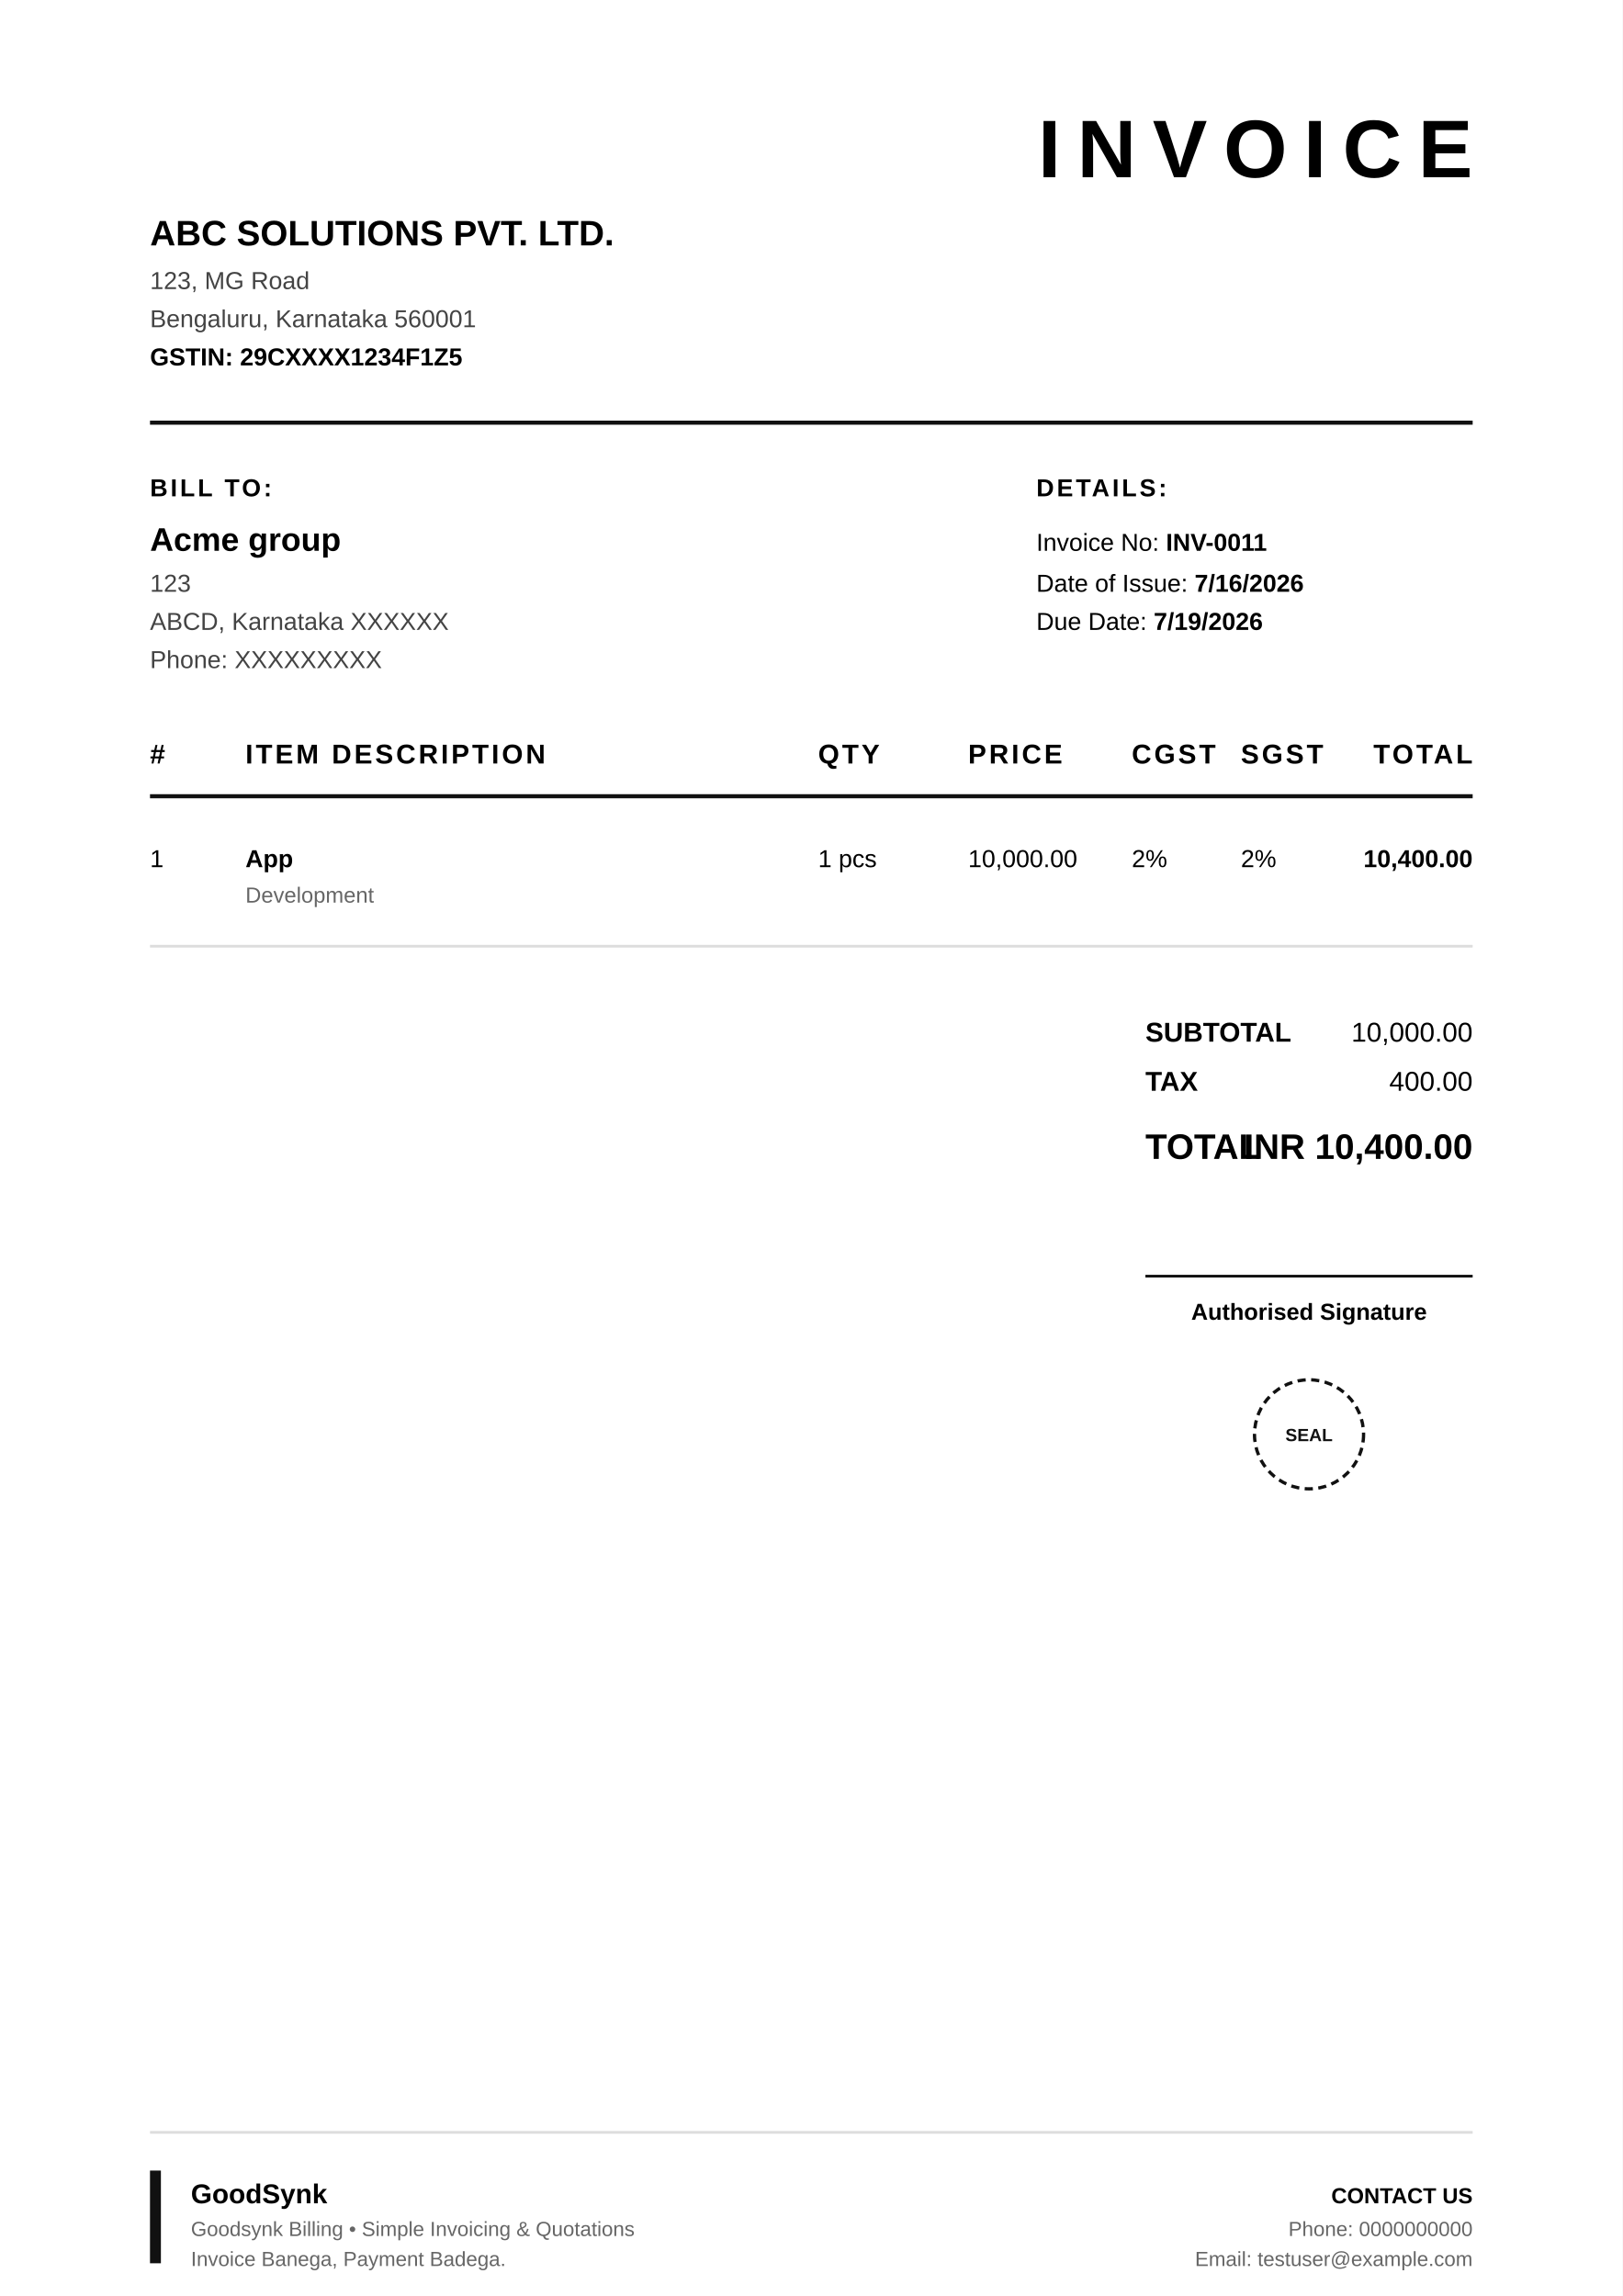
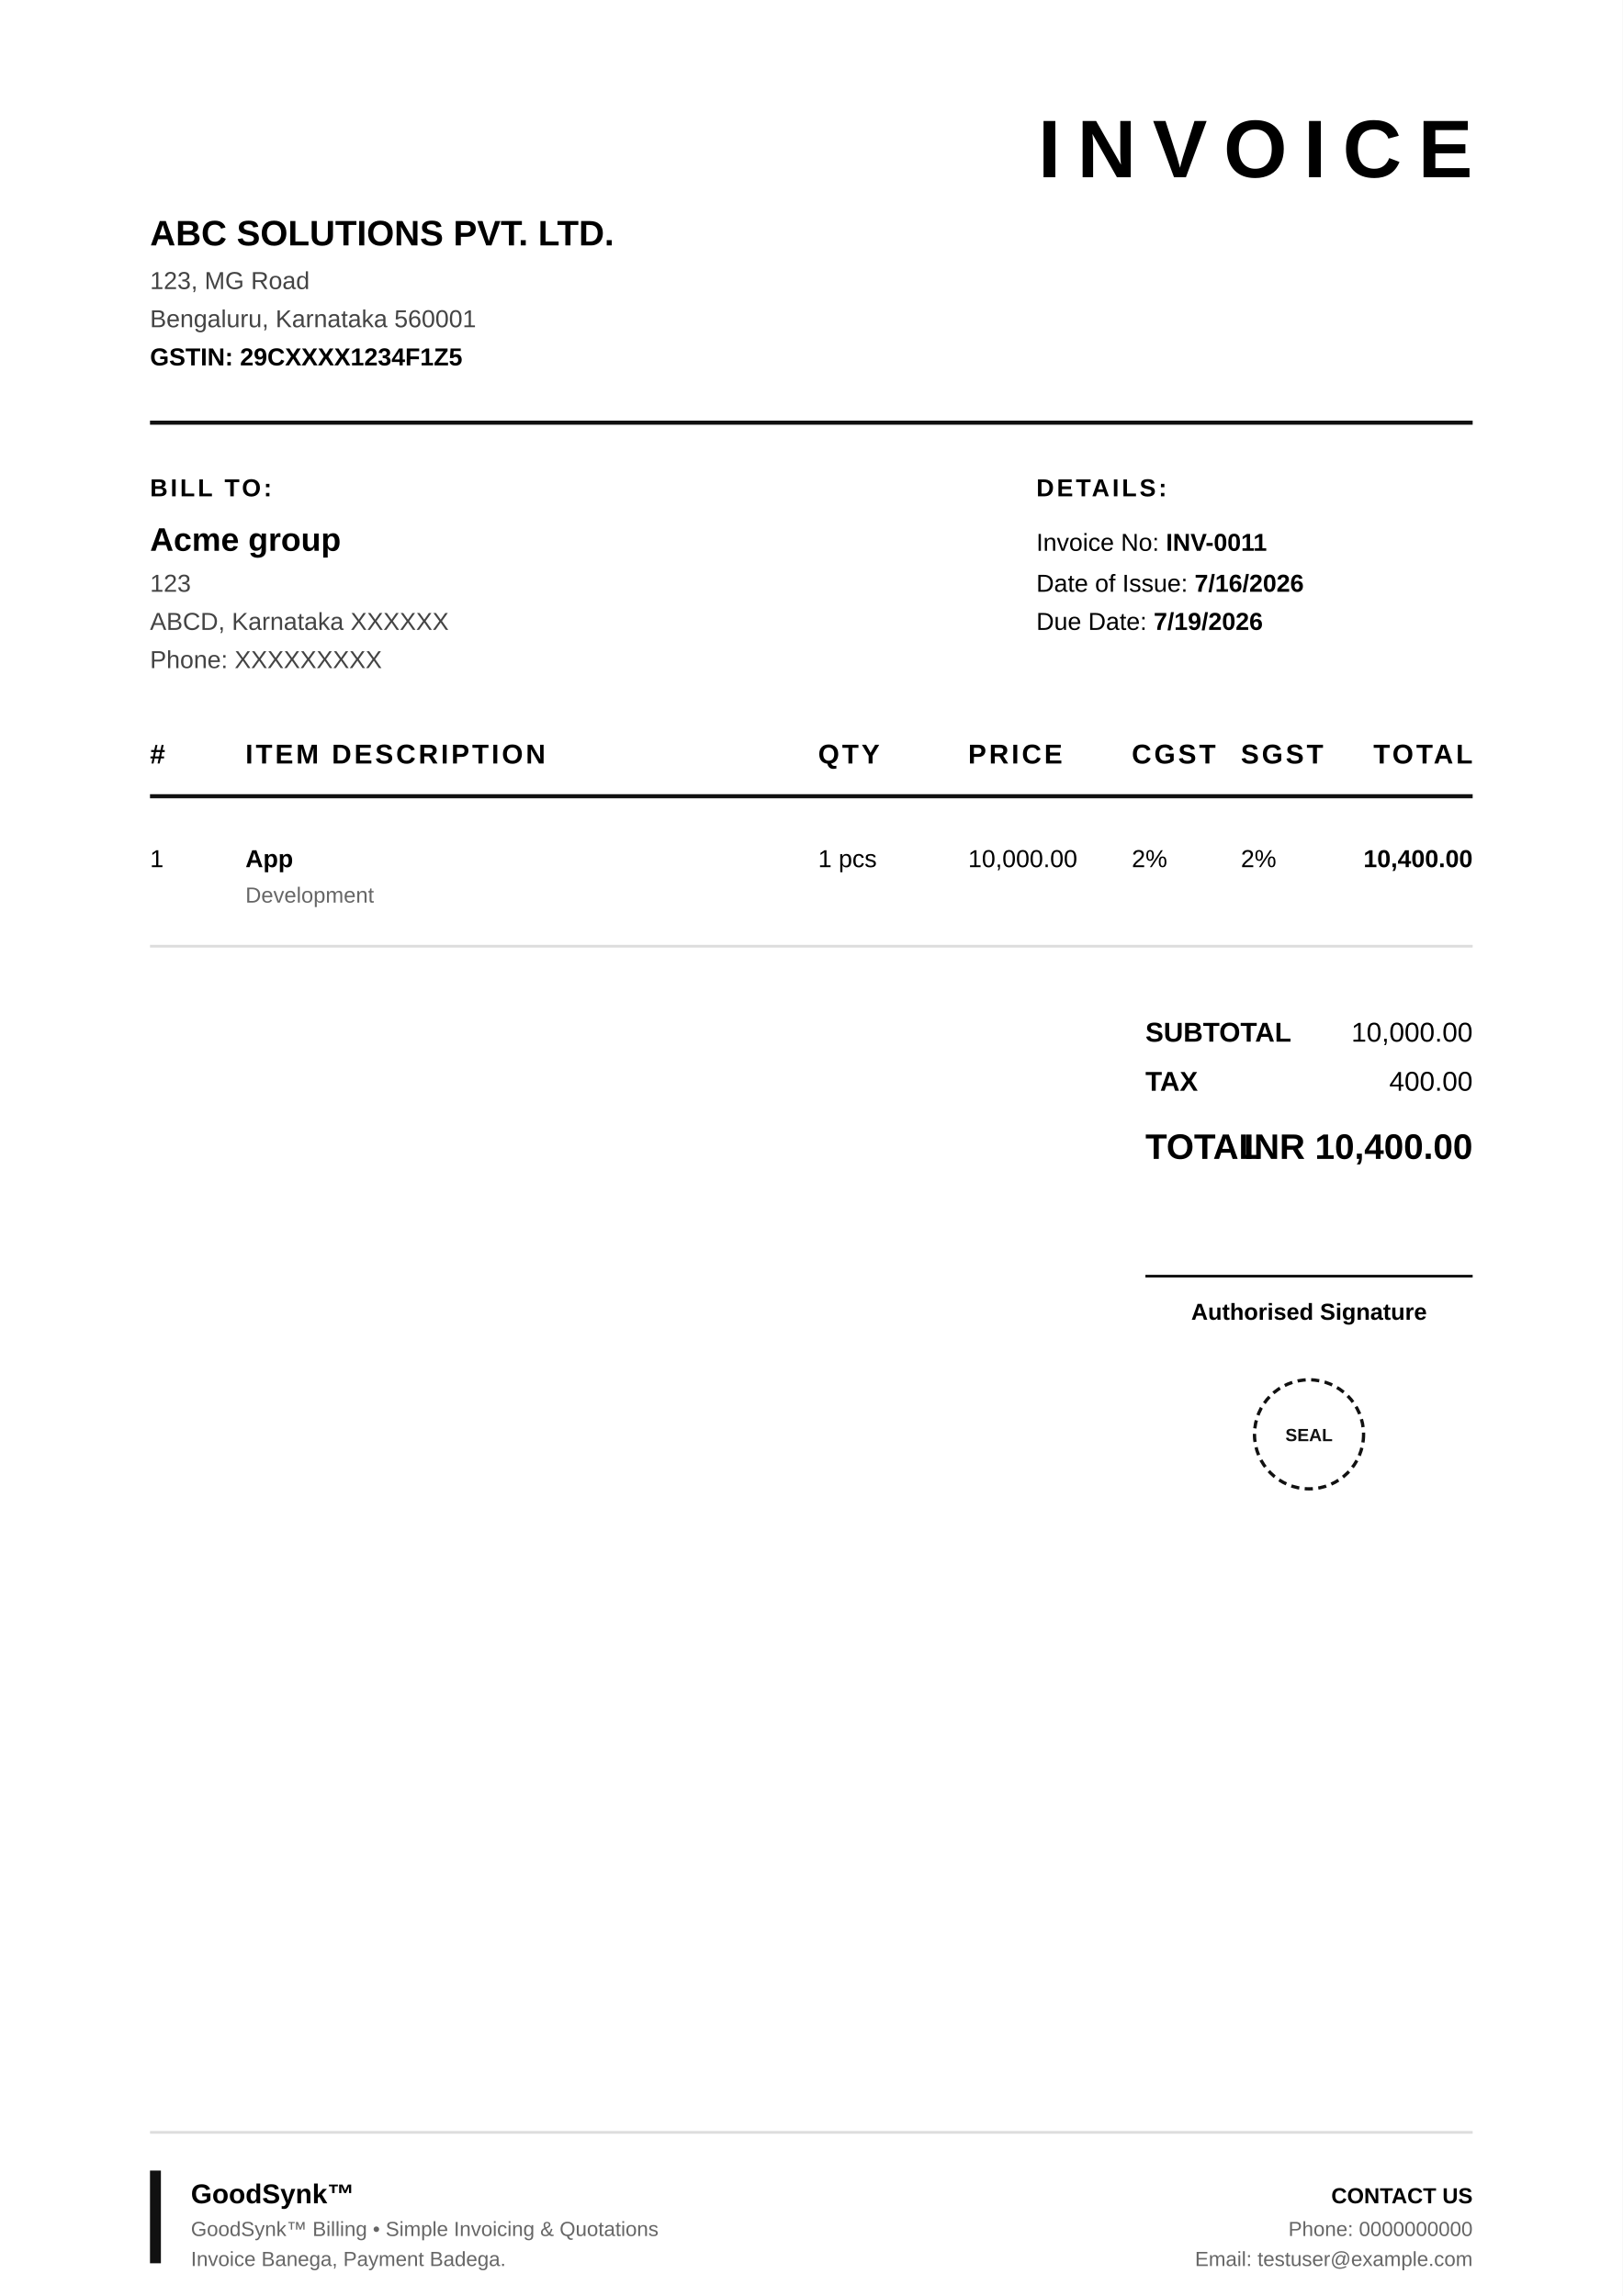
<svg xmlns="http://www.w3.org/2000/svg" width="595" height="842" viewBox="0 0 595 842">
  <rect width="595" height="842" fill="#fff" />
  <text x="540" y="65" text-anchor="end" font-family="Arial" font-size="30" font-weight="700" letter-spacing="6">INVOICE</text>
  <text x="55" y="90" font-family="Arial" font-size="13" font-weight="700">ABC SOLUTIONS PVT. LTD.</text>
  <text x="55" y="106" font-family="Arial" font-size="9" fill="#444">123, MG Road</text>
  <text x="55" y="120" font-family="Arial" font-size="9" fill="#444">Bengaluru, Karnataka 560001</text>
  <text x="55" y="134" font-family="Arial" font-size="9" font-weight="700">GSTIN: 29CXXXX1234F1Z5</text>
  <line x1="55" y1="155" x2="540" y2="155" stroke="#111" stroke-width="1.5" />
  <text x="55" y="182" font-family="Arial" font-size="9" font-weight="700" letter-spacing="1">BILL TO:</text>
  <text x="55" y="202" font-family="Arial" font-size="12" font-weight="700">Acme group</text>
  <text x="55" y="217" font-family="Arial" font-size="9" fill="#444">123</text>
  <text x="55" y="231" font-family="Arial" font-size="9" fill="#444">ABCD, Karnataka XXXXXX</text>
  <text x="55" y="245" font-family="Arial" font-size="9" fill="#444">Phone: XXXXXXXXX</text>
  <text x="380" y="182" font-family="Arial" font-size="9" font-weight="700" letter-spacing="1">DETAILS:</text>
  <text x="380" y="202" font-family="Arial" font-size="9">Invoice No: <tspan font-weight="700">INV-0011</tspan>
  </text>
  <text x="380" y="217" font-family="Arial" font-size="9">Date of Issue: <tspan font-weight="700">7/16/2026</tspan>
  </text>
  <text x="380" y="231" font-family="Arial" font-size="9">Due Date: <tspan font-weight="700">7/19/2026</tspan>
  </text>
  <text x="55" y="280" font-family="Arial" font-size="10" font-weight="700" letter-spacing="1">#</text>
  <text x="90" y="280" font-family="Arial" font-size="10" font-weight="700" letter-spacing="1">ITEM DESCRIPTION</text>
  <text x="300" y="280" font-family="Arial" font-size="10" font-weight="700" letter-spacing="1">QTY</text>
  <text x="355" y="280" font-family="Arial" font-size="10" font-weight="700" letter-spacing="1">PRICE</text>
  <text x="415" y="280" font-family="Arial" font-size="10" font-weight="700" letter-spacing="1">CGST</text>
  <text x="455" y="280" font-family="Arial" font-size="10" font-weight="700" letter-spacing="1">SGST</text>
  <text x="540" y="280" text-anchor="end" font-family="Arial" font-size="10" font-weight="700" letter-spacing="1">TOTAL</text>
  <line x1="55" y1="292" x2="540" y2="292" stroke="#111" stroke-width="1.5" />
  <text x="55" y="318" font-family="Arial" font-size="9">1</text>
  <text x="90" y="318" font-family="Arial" font-size="9" font-weight="700">App</text>
  <text x="90" y="331" font-family="Arial" font-size="8" fill="#666">Development</text>
  <text x="300" y="318" font-family="Arial" font-size="9">1 pcs</text>
  <text x="355" y="318" font-family="Arial" font-size="9">10,000.00</text>
  <text x="415" y="318" font-family="Arial" font-size="9">2%</text>
  <text x="455" y="318" font-family="Arial" font-size="9">2%</text>
  <text x="540" y="318" text-anchor="end" font-family="Arial" font-size="9" font-weight="700">10,400.00</text>
  <line x1="55" y1="347" x2="540" y2="347" stroke="#ddd" />
  <text x="420" y="382" font-family="Arial" font-size="10" font-weight="700">SUBTOTAL</text>
  <text x="540" y="382" text-anchor="end" font-family="Arial" font-size="10">10,000.00</text>
  <text x="420" y="400" font-family="Arial" font-size="10" font-weight="700">TAX</text>
  <text x="540" y="400" text-anchor="end" font-family="Arial" font-size="10">400.00</text>
  <text x="420" y="425" font-family="Arial" font-size="13" font-weight="700">TOTAL</text>
  <text x="540" y="425" text-anchor="end" font-family="Arial" font-size="13" font-weight="700">INR 10,400.00</text>
  <line x1="420" y1="468" x2="540" y2="468" stroke="#111" />
  <text x="480" y="484" text-anchor="middle" font-family="Arial" font-size="8.5" font-weight="700">Authorised Signature</text>
  <circle cx="480" cy="526" r="20" fill="none" stroke="#111" stroke-width="1.2" stroke-dasharray="3,2" />
  <text x="480" y="528.5" text-anchor="middle" font-family="Arial" font-size="6.5" font-weight="700" fill="#111">SEAL</text>
  <line x1="55" y1="782" x2="540" y2="782" stroke="#ddd" />
  <rect x="55" y="796" width="4" height="34" fill="#111" />
-   <text x="70" y="808" font-family="Arial" font-size="10" font-weight="700">GoodSynk</text>
-   <text x="70" y="820" font-family="Arial" font-size="7.5" fill="#666">Goodsynk Billing  •  Simple Invoicing &amp; Quotations</text>
+   <text x="70" y="808" font-family="Arial" font-size="10" font-weight="700">GoodSynk™</text>
+   <text x="70" y="820" font-family="Arial" font-size="7.5" fill="#666">GoodSynk™ Billing  •  Simple Invoicing &amp; Quotations</text>
  <text x="70" y="831" font-family="Arial" font-size="7.5" fill="#666">Invoice Banega, Payment Badega.</text>
  <text x="540" y="808" text-anchor="end" font-family="Arial" font-size="8" font-weight="700">CONTACT US</text>
  <text x="540" y="820" text-anchor="end" font-family="Arial" font-size="7.5" fill="#666">Phone: 0000000000</text>
  <text x="540" y="831" text-anchor="end" font-family="Arial" font-size="7.5" fill="#666">Email: testuser@example.com</text>
</svg>
